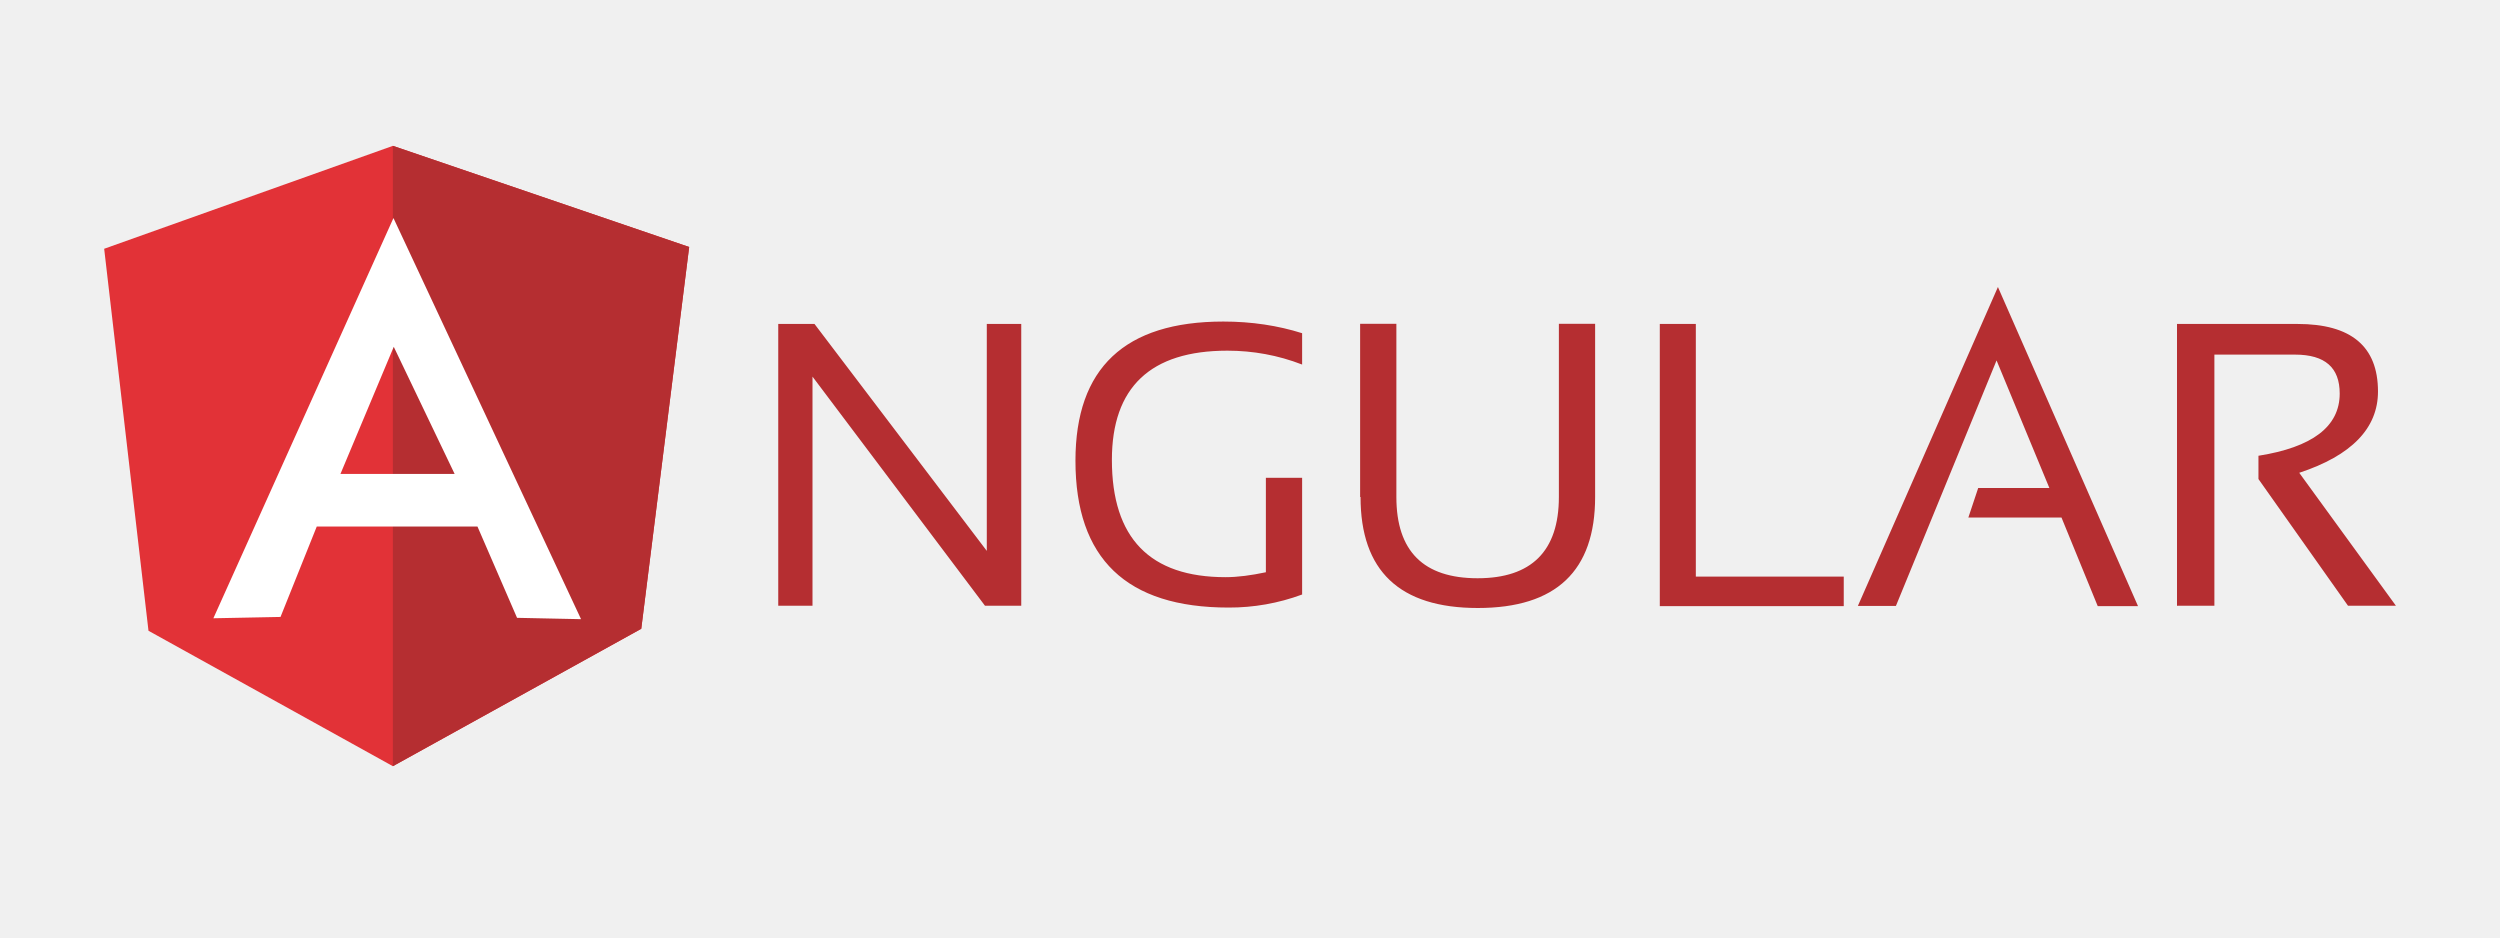
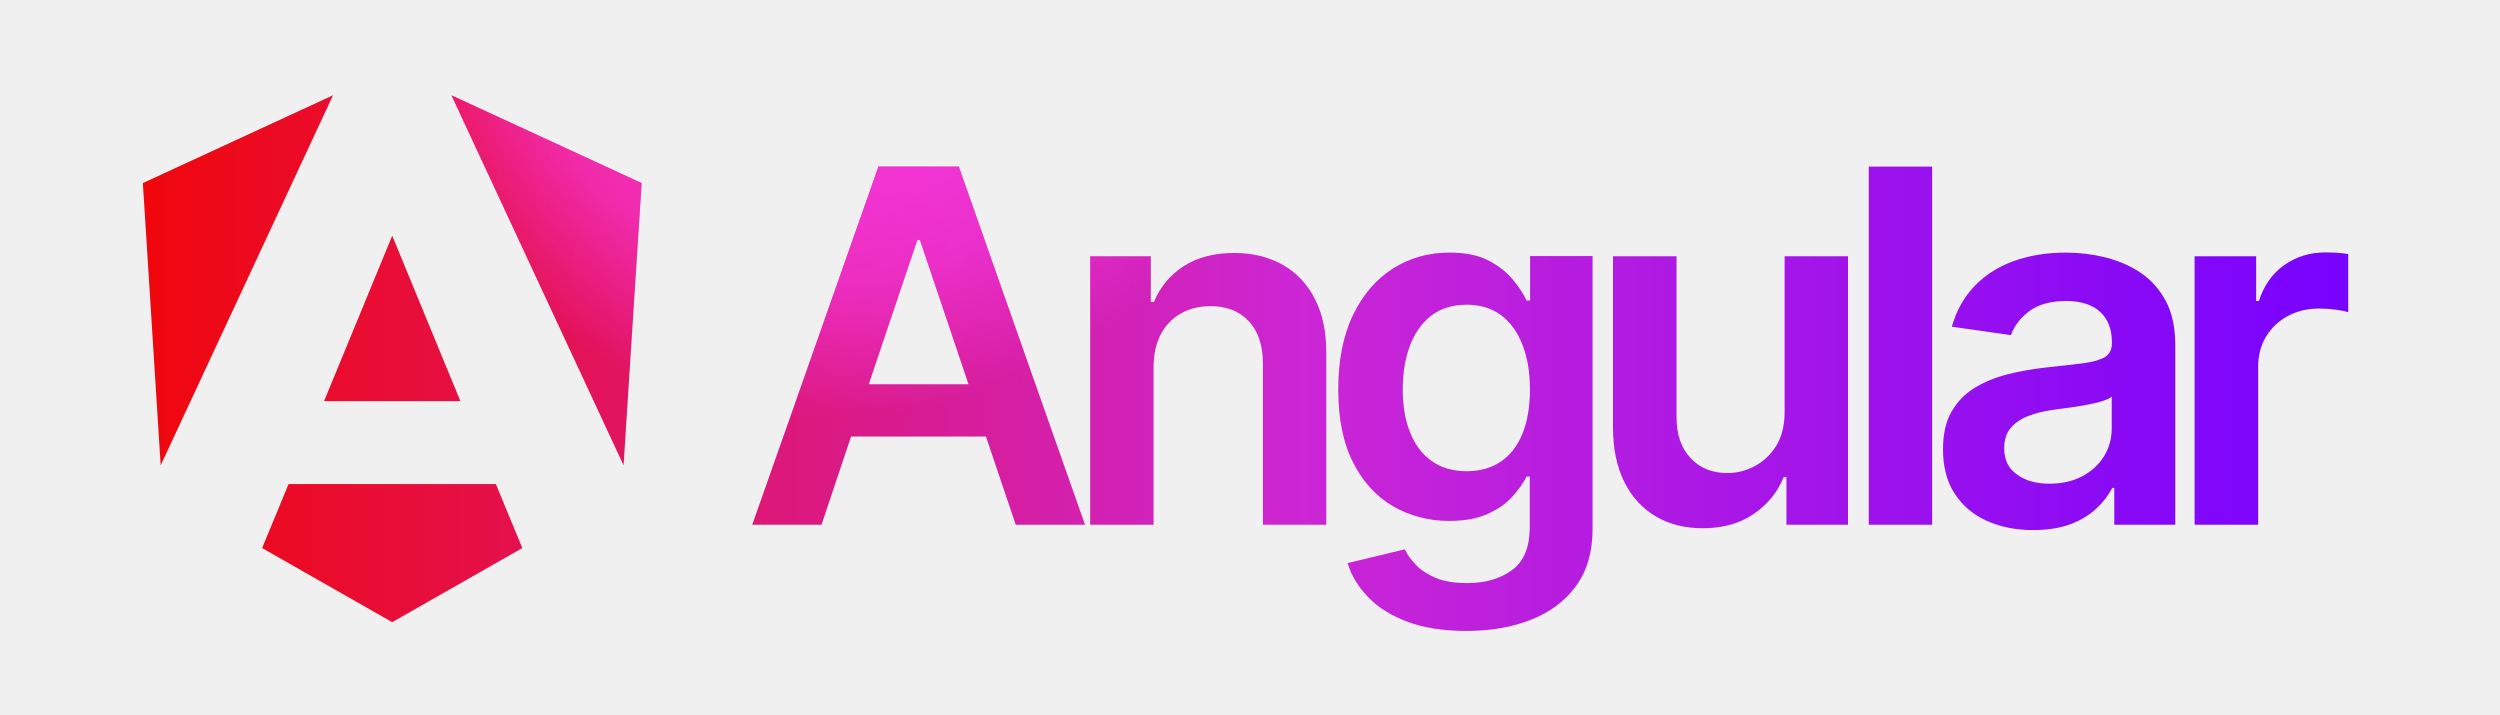
- <svg xmlns="http://www.w3.org/2000/svg" width="160" height="60" viewBox="0 0 160 60" fill="none">
-   <path d="M49.808 38.769V20.733H52.128L63.155 35.257V20.733H65.36V38.769H63.04L52 24.103V38.769H49.795H49.808ZM83.324 38.053C81.82 38.609 80.23 38.89 78.627 38.884C72.096 38.884 68.829 35.761 68.829 29.488C68.829 23.559 71.98 20.579 78.296 20.579C80.101 20.579 81.789 20.836 83.336 21.325V23.331C81.789 22.731 80.185 22.443 78.552 22.443C73.625 22.443 71.161 24.792 71.161 29.432C71.161 34.445 73.596 36.939 78.437 36.939C79.211 36.939 80.071 36.824 81.016 36.624V30.58H83.336V38.056L83.324 38.053ZM87.048 31.808V20.723H89.368V31.808C89.368 35.275 91.101 37.008 94.568 37.008C98.005 37.008 99.768 35.275 99.768 31.808V20.723H102.088V31.808C102.088 36.535 99.595 38.912 94.581 38.912C89.568 38.912 87.075 36.535 87.075 31.808H87.048ZM108.533 20.733V36.903H118V38.793H106.227V20.733H108.547H108.533ZM121.339 38.78H118.904L127.867 18.369L136.833 38.793H134.255L131.935 33.121H125.975L126.605 31.231H131.16L127.78 23.067L121.333 38.793L121.339 38.78ZM139.328 38.78V20.733H147.035C150.472 20.733 152.191 22.165 152.191 25.059C152.191 27.408 150.5 29.155 147.151 30.259L153.337 38.765H150.271L144.541 30.659V29.169C147.979 28.625 149.741 27.308 149.741 25.188C149.741 23.527 148.808 22.695 146.877 22.695H141.721V38.769H139.344L139.328 38.78Z" fill="#B52E31" />
-   <path d="M6.667 15.921L25.143 9.335L44.107 15.808L41.04 40.243L25.143 49.036L9.503 40.369L6.667 15.921Z" fill="#E23237" />
-   <path d="M44.107 15.807L25.143 9.333V49.036L41.041 40.241L44.107 15.807Z" fill="#B52E31" />
-   <path d="M25.173 13.973L13.656 39.569L17.953 39.484L20.273 33.697H30.557L33.091 39.541L37.187 39.627L25.184 13.96L25.173 13.973ZM25.2 22.195L29.096 30.331H21.789L25.2 22.197V22.195Z" fill="white" />
+ <svg xmlns="http://www.w3.org/2000/svg" width="210" height="60" viewBox="0 0 210 60" fill="none">
+   <path d="M85.322 44.08H91.142L80.537 13.993H73.791L63.187 44.08H69.006L71.491 36.67H82.821L85.322 44.08ZM72.973 32.279L77.048 20.171H77.28L81.355 32.279H72.973ZM96.899 30.862V44.08H91.574V21.526H96.668V25.362H96.93C97.455 24.099 98.288 23.098 99.431 22.358C100.573 21.619 101.993 21.249 103.676 21.249C105.235 21.249 106.593 21.588 107.766 22.25C108.924 22.913 109.835 23.883 110.468 25.146C111.116 26.41 111.425 27.935 111.409 29.737V44.08H106.084V30.539C106.084 29.029 105.698 27.858 104.911 26.995C104.123 26.148 103.058 25.717 101.684 25.717C100.758 25.717 99.925 25.917 99.199 26.333C98.474 26.733 97.918 27.319 97.501 28.089C97.115 28.844 96.899 29.768 96.899 30.862ZM123.156 53C121.242 53 119.606 52.738 118.232 52.23C116.858 51.721 115.762 51.028 114.929 50.165C114.095 49.303 113.509 48.347 113.2 47.3L118.001 46.145C118.217 46.591 118.525 47.023 118.942 47.454C119.359 47.885 119.915 48.255 120.609 48.548C121.304 48.84 122.199 48.979 123.264 48.979C124.777 48.979 126.027 48.609 127.015 47.885C128.003 47.161 128.497 45.96 128.497 44.296V40.028H128.235C127.957 40.583 127.555 41.138 127.031 41.723C126.506 42.309 125.811 42.786 124.962 43.171C124.098 43.556 123.033 43.757 121.736 43.757C120.007 43.757 118.433 43.341 117.013 42.524C115.608 41.708 114.481 40.475 113.663 38.858C112.829 37.225 112.412 35.191 112.412 32.726C112.412 30.261 112.829 28.151 113.663 26.441C114.496 24.731 115.608 23.436 117.028 22.543C118.448 21.649 120.023 21.218 121.752 21.218C123.079 21.218 124.175 21.434 125.024 21.881C125.888 22.327 126.568 22.866 127.077 23.483C127.586 24.099 127.972 24.684 128.235 25.239H128.528V21.511H133.776V44.434C133.776 46.36 133.313 47.962 132.387 49.226C131.461 50.489 130.21 51.429 128.605 52.06C127 52.692 125.178 53 123.156 53ZM123.202 39.582C124.329 39.582 125.286 39.304 126.089 38.765C126.876 38.211 127.494 37.425 127.895 36.408C128.312 35.376 128.513 34.144 128.513 32.711C128.513 31.278 128.312 30.046 127.895 28.983C127.494 27.92 126.892 27.088 126.105 26.487C125.317 25.901 124.345 25.593 123.202 25.593C122.06 25.593 121.026 25.901 120.223 26.518C119.436 27.134 118.834 27.981 118.433 29.044C118.031 30.122 117.831 31.34 117.831 32.695C117.831 34.051 118.031 35.283 118.448 36.316C118.849 37.348 119.451 38.149 120.254 38.719C121.042 39.289 122.029 39.582 123.202 39.582ZM149.907 34.59V21.526H155.233V44.08H150.061V40.075H149.83C149.321 41.338 148.487 42.37 147.314 43.171C146.156 43.972 144.72 44.373 143.022 44.373C141.541 44.373 140.229 44.049 139.102 43.387C137.975 42.724 137.08 41.769 136.447 40.491C135.814 39.227 135.49 37.687 135.49 35.884V21.526H140.831V35.068C140.831 36.5 141.217 37.641 142.004 38.472C142.791 39.32 143.825 39.736 145.091 39.736C145.878 39.736 146.635 39.551 147.376 39.166C148.116 38.781 148.718 38.211 149.197 37.456C149.676 36.685 149.907 35.73 149.907 34.59ZM162.302 13.993V44.08H156.977V13.993H162.302V13.993ZM170.762 44.527C169.326 44.527 168.045 44.265 166.902 43.757C165.76 43.248 164.849 42.478 164.201 41.477C163.537 40.475 163.213 39.227 163.213 37.748C163.213 36.47 163.445 35.422 163.923 34.59C164.402 33.758 165.035 33.096 165.853 32.587C166.671 32.095 167.582 31.709 168.616 31.447C169.635 31.186 170.7 31.001 171.796 30.878C173.123 30.739 174.188 30.616 175.022 30.508C175.84 30.4 176.442 30.215 176.828 29.984C177.198 29.737 177.399 29.368 177.399 28.859V28.767C177.399 27.658 177.075 26.81 176.411 26.194C175.747 25.593 174.806 25.285 173.571 25.285C172.259 25.285 171.24 25.562 170.468 26.132C169.712 26.703 169.202 27.365 168.924 28.151L163.954 27.442C164.34 26.071 164.988 24.931 165.899 23.991C166.794 23.067 167.906 22.374 169.202 21.911C170.514 21.449 171.95 21.218 173.525 21.218C174.62 21.218 175.701 21.341 176.782 21.603C177.862 21.865 178.85 22.281 179.745 22.867C180.641 23.452 181.351 24.238 181.906 25.239C182.447 26.24 182.724 27.488 182.724 28.983V44.08H177.6V40.983H177.43C177.106 41.615 176.658 42.201 176.072 42.74C175.485 43.279 174.759 43.726 173.88 44.049C172.969 44.373 171.95 44.527 170.762 44.527ZM172.151 40.629C173.216 40.629 174.142 40.414 174.929 39.998C175.716 39.566 176.318 39.012 176.751 38.303C177.183 37.594 177.384 36.824 177.384 35.992V33.327C177.214 33.466 176.936 33.589 176.535 33.712C176.133 33.835 175.701 33.928 175.207 34.02C174.713 34.113 174.235 34.19 173.756 34.251C173.277 34.313 172.861 34.374 172.506 34.421C171.719 34.529 170.993 34.698 170.376 34.944C169.743 35.191 169.249 35.53 168.894 35.961C168.523 36.393 168.353 36.963 168.353 37.641C168.353 38.627 168.708 39.366 169.434 39.859C170.129 40.383 171.039 40.629 172.151 40.629ZM184.345 44.08V21.526H189.516V25.285H189.748C190.165 23.976 190.875 22.974 191.878 22.266C192.882 21.557 194.039 21.203 195.336 21.203C195.629 21.203 195.969 21.218 196.324 21.233C196.694 21.264 197.003 21.295 197.25 21.341V26.225C197.019 26.148 196.663 26.071 196.185 26.009C195.719 25.949 195.25 25.918 194.78 25.917C193.808 25.917 192.943 26.133 192.171 26.549C191.4 26.964 190.798 27.534 190.35 28.274C189.902 29.013 189.686 29.861 189.686 30.816V44.08H184.345ZM53.894 15.379L52.381 39.089L37.917 8L53.894 15.379ZM43.876 46.037L32.947 52.261L22.018 46.037L24.241 40.66H41.653L43.876 46.037ZM32.947 19.801L38.674 33.697H27.22L32.947 19.801ZM13.497 39.089L12 15.379L27.976 8L13.497 39.089Z" fill="url(#paint0_linear_9_2)" />
+   <path d="M85.322 44.08H91.142L80.537 13.993H73.791L63.187 44.08H69.006L71.491 36.67H82.821L85.322 44.08ZM72.973 32.279L77.048 20.171H77.28L81.355 32.279H72.973ZM96.899 30.862V44.08H91.574V21.526H96.668V25.362H96.93C97.455 24.099 98.288 23.098 99.431 22.358C100.573 21.619 101.993 21.249 103.676 21.249C105.235 21.249 106.593 21.588 107.766 22.25C108.924 22.913 109.835 23.883 110.468 25.146C111.116 26.41 111.425 27.935 111.409 29.737V44.08H106.084V30.539C106.084 29.029 105.698 27.858 104.911 26.995C104.123 26.148 103.058 25.717 101.684 25.717C100.758 25.717 99.925 25.917 99.199 26.333C98.474 26.733 97.918 27.319 97.501 28.089C97.115 28.844 96.899 29.768 96.899 30.862ZM123.156 53C121.242 53 119.606 52.738 118.232 52.23C116.858 51.721 115.762 51.028 114.929 50.165C114.095 49.303 113.509 48.347 113.2 47.3L118.001 46.145C118.217 46.591 118.525 47.023 118.942 47.454C119.359 47.885 119.915 48.255 120.609 48.548C121.304 48.84 122.199 48.979 123.264 48.979C124.777 48.979 126.027 48.609 127.015 47.885C128.003 47.161 128.497 45.96 128.497 44.296V40.028H128.235C127.957 40.583 127.555 41.138 127.031 41.723C126.506 42.309 125.811 42.786 124.962 43.171C124.098 43.556 123.033 43.757 121.736 43.757C120.007 43.757 118.433 43.341 117.013 42.524C115.608 41.708 114.481 40.475 113.663 38.858C112.829 37.225 112.412 35.191 112.412 32.726C112.412 30.261 112.829 28.151 113.663 26.441C114.496 24.731 115.608 23.436 117.028 22.543C118.448 21.649 120.023 21.218 121.752 21.218C123.079 21.218 124.175 21.434 125.024 21.881C125.888 22.327 126.568 22.866 127.077 23.483C127.586 24.099 127.972 24.684 128.235 25.239H128.528V21.511H133.776V44.434C133.776 46.36 133.313 47.962 132.387 49.226C131.461 50.489 130.21 51.429 128.605 52.06C127 52.692 125.178 53 123.156 53ZM123.202 39.582C124.329 39.582 125.286 39.304 126.089 38.765C126.876 38.211 127.494 37.425 127.895 36.408C128.312 35.376 128.513 34.144 128.513 32.711C128.513 31.278 128.312 30.046 127.895 28.983C127.494 27.92 126.892 27.088 126.105 26.487C125.317 25.901 124.345 25.593 123.202 25.593C122.06 25.593 121.026 25.901 120.223 26.518C119.436 27.134 118.834 27.981 118.433 29.044C118.031 30.122 117.831 31.34 117.831 32.695C117.831 34.051 118.031 35.283 118.448 36.316C118.849 37.348 119.451 38.149 120.254 38.719C121.042 39.289 122.029 39.582 123.202 39.582ZM149.907 34.59V21.526H155.233V44.08H150.061V40.075H149.83C149.321 41.338 148.487 42.37 147.314 43.171C146.156 43.972 144.72 44.373 143.022 44.373C141.541 44.373 140.229 44.049 139.102 43.387C137.975 42.724 137.08 41.769 136.447 40.491C135.814 39.227 135.49 37.687 135.49 35.884V21.526H140.831V35.068C140.831 36.5 141.217 37.641 142.004 38.472C142.791 39.32 143.825 39.736 145.091 39.736C145.878 39.736 146.635 39.551 147.376 39.166C148.116 38.781 148.718 38.211 149.197 37.456C149.676 36.685 149.907 35.73 149.907 34.59ZM162.302 13.993V44.08H156.977V13.993H162.302V13.993ZM170.762 44.527C169.326 44.527 168.045 44.265 166.902 43.757C165.76 43.248 164.849 42.478 164.201 41.477C163.537 40.475 163.213 39.227 163.213 37.748C163.213 36.47 163.445 35.422 163.923 34.59C164.402 33.758 165.035 33.096 165.853 32.587C166.671 32.095 167.582 31.709 168.616 31.447C169.635 31.186 170.7 31.001 171.796 30.878C173.123 30.739 174.188 30.616 175.022 30.508C175.84 30.4 176.442 30.215 176.828 29.984C177.198 29.737 177.399 29.368 177.399 28.859V28.767C177.399 27.658 177.075 26.81 176.411 26.194C175.747 25.593 174.806 25.285 173.571 25.285C172.259 25.285 171.24 25.562 170.468 26.132C169.712 26.703 169.202 27.365 168.924 28.151L163.954 27.442C164.34 26.071 164.988 24.931 165.899 23.991C166.794 23.067 167.906 22.374 169.202 21.911C170.514 21.449 171.95 21.218 173.525 21.218C174.62 21.218 175.701 21.341 176.782 21.603C177.862 21.865 178.85 22.281 179.745 22.867C180.641 23.452 181.351 24.238 181.906 25.239C182.447 26.24 182.724 27.488 182.724 28.983V44.08H177.6V40.983H177.43C177.106 41.615 176.658 42.201 176.072 42.74C175.485 43.279 174.759 43.726 173.88 44.049C172.969 44.373 171.95 44.527 170.762 44.527ZM172.151 40.629C173.216 40.629 174.142 40.414 174.929 39.998C175.716 39.566 176.318 39.012 176.751 38.303C177.183 37.594 177.384 36.824 177.384 35.992V33.327C177.214 33.466 176.936 33.589 176.535 33.712C176.133 33.835 175.701 33.928 175.207 34.02C174.713 34.113 174.235 34.19 173.756 34.251C173.277 34.313 172.861 34.374 172.506 34.421C171.719 34.529 170.993 34.698 170.376 34.944C169.743 35.191 169.249 35.53 168.894 35.961C168.523 36.393 168.353 36.963 168.353 37.641C168.353 38.627 168.708 39.366 169.434 39.859C170.129 40.383 171.039 40.629 172.151 40.629ZM184.345 44.08V21.526H189.516V25.285H189.748C190.165 23.976 190.875 22.974 191.878 22.266C192.882 21.557 194.039 21.203 195.336 21.203C195.629 21.203 195.969 21.218 196.324 21.233C196.694 21.264 197.003 21.295 197.25 21.341V26.225C197.019 26.148 196.663 26.071 196.185 26.009C195.719 25.949 195.25 25.918 194.78 25.917C193.808 25.917 192.943 26.133 192.171 26.549C191.4 26.964 190.798 27.534 190.35 28.274C189.902 29.013 189.686 29.861 189.686 30.816V44.08H184.345ZM53.894 15.379L52.381 39.089L37.917 8L53.894 15.379ZM43.876 46.037L32.947 52.261L22.018 46.037L24.241 40.66H41.653L43.876 46.037ZM32.947 19.801L38.674 33.697H27.22L32.947 19.801ZM13.497 39.089L12 15.379L27.976 8L13.497 39.089Z" fill="url(#paint1_radial_9_2)" />
+   <defs>
+     <linearGradient id="paint0_linear_9_2" x1="12" y1="44.151" x2="197.25" y2="44.151" gradientUnits="userSpaceOnUse">
+       <stop stop-color="#F0070C" />
+       <stop offset="0.526" stop-color="#CC26D5" />
+       <stop offset="1" stop-color="#7702FF" />
+     </linearGradient>
+     <radialGradient id="paint1_radial_9_2" cx="0" cy="0" r="1" gradientUnits="userSpaceOnUse" gradientTransform="translate(69.6312 -3.57958) rotate(118.168) scale(38.7643 38.8056)">
+       <stop stop-color="#FF41F8" />
+       <stop offset="0.707" stop-color="#FF41F8" stop-opacity="0.5" />
+       <stop offset="1" stop-color="#FF41F8" stop-opacity="0" />
+     </radialGradient>
+   </defs>
</svg>
